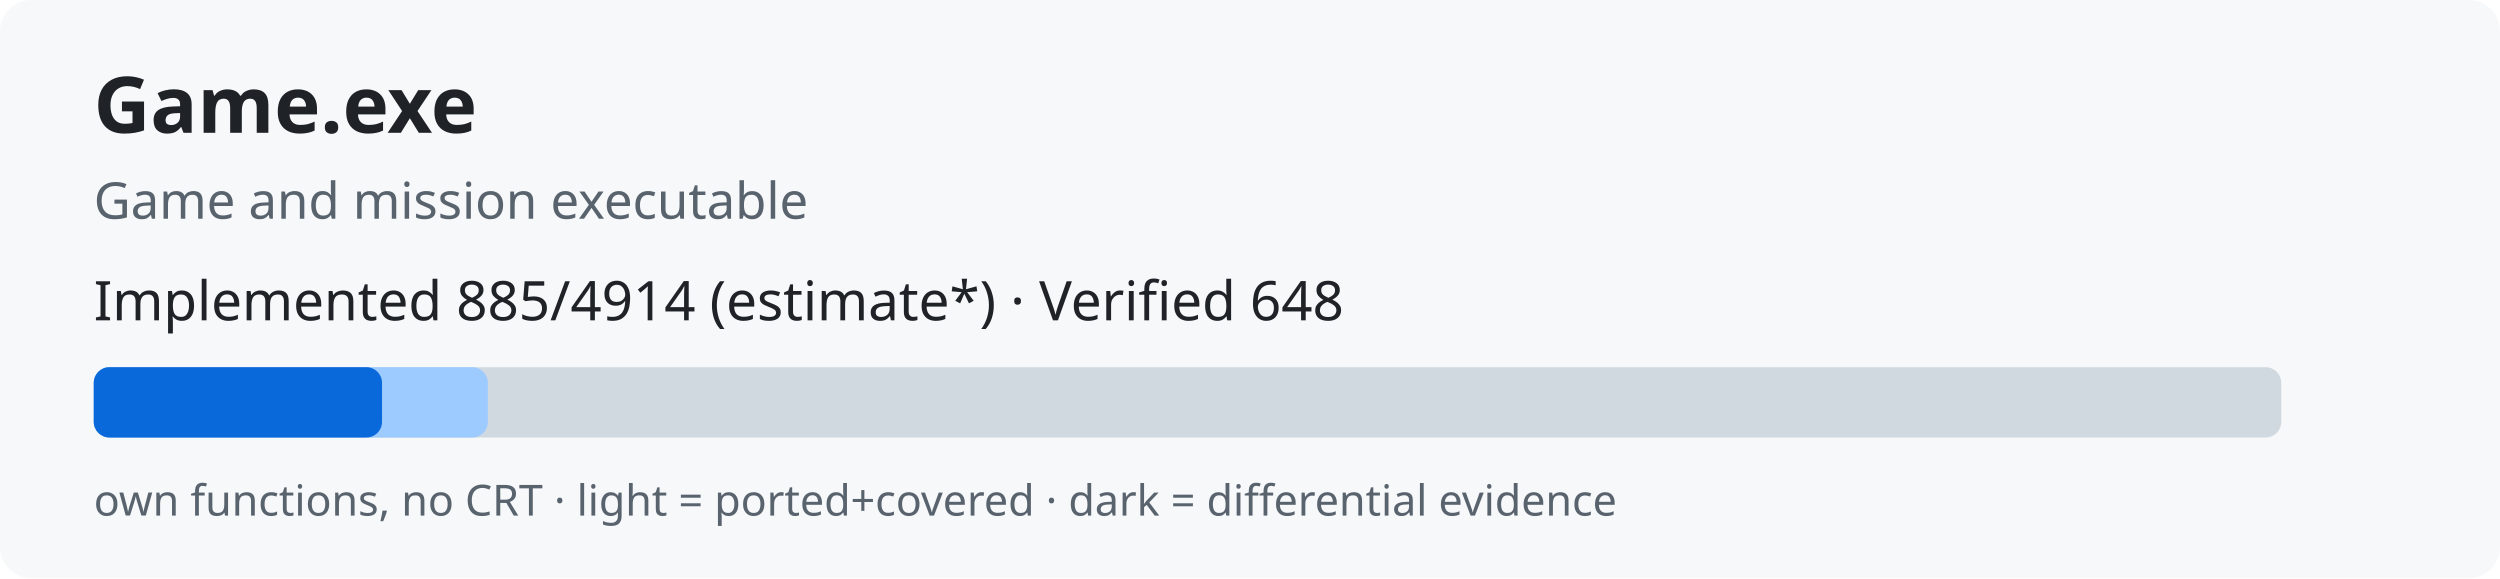
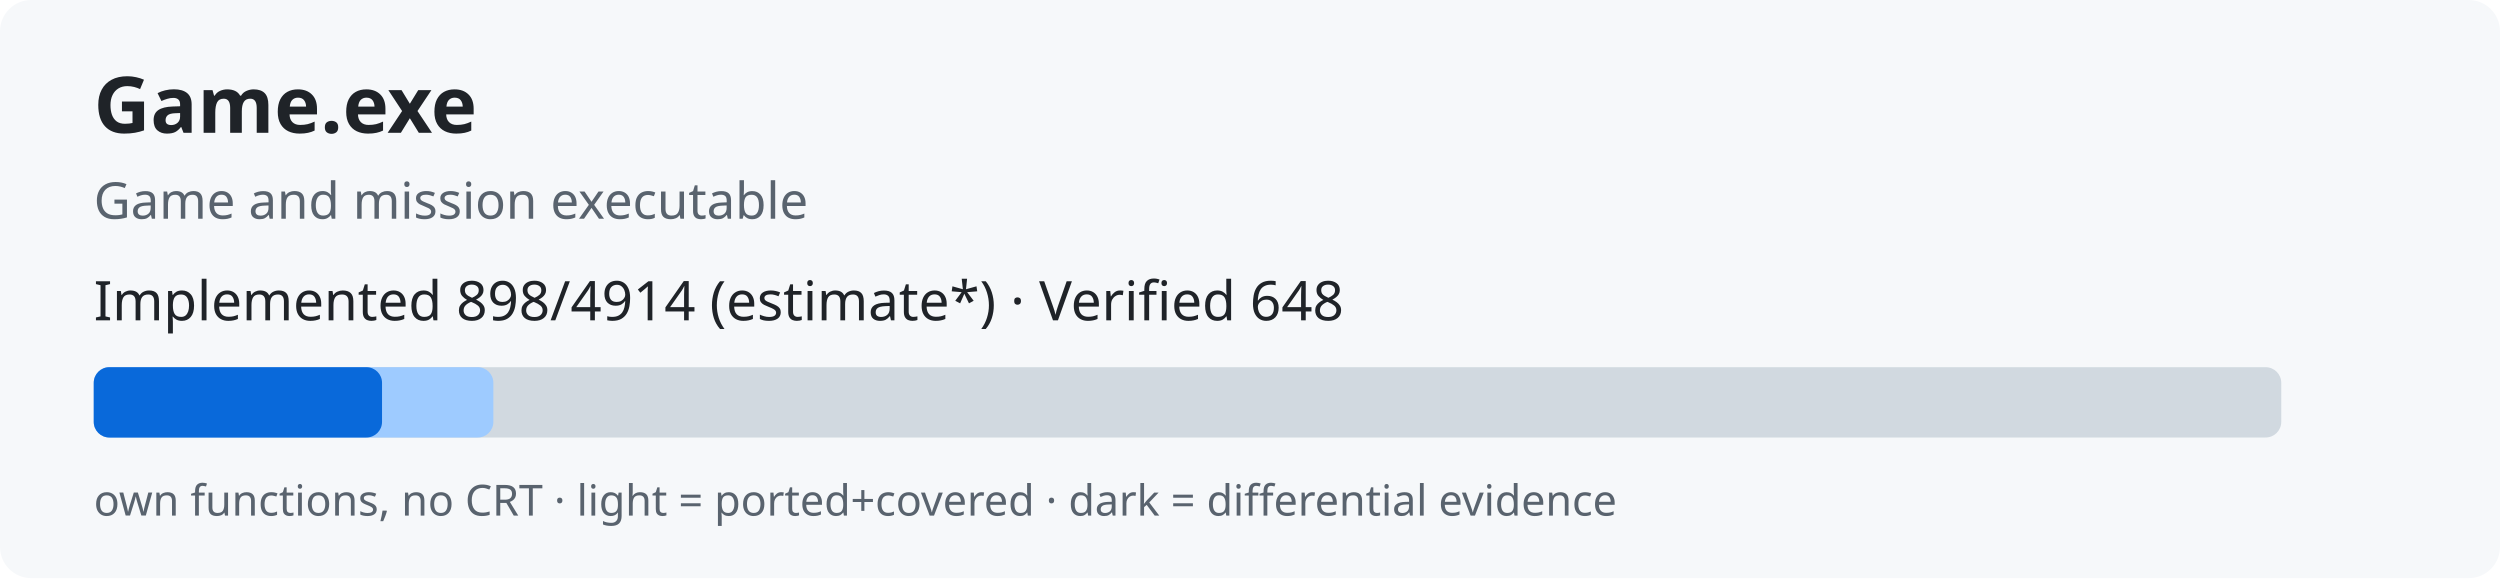
<svg xmlns="http://www.w3.org/2000/svg" width="640" height="148" role="img">
  <rect width="640" height="148" rx="8" fill="#f6f8fa" />
  <text x="24" y="34" font-family="sans-serif" font-size="20" font-weight="bold" fill="#1f2328">Game.exe</text>
  <text x="24" y="56" font-family="sans-serif" font-size="13" fill="#59636e">Game and mission executable</text>
-   <text x="24" y="82" font-family="sans-serif" font-size="14" fill="#1f2328">Implemented 885/4914 (estimate*) · Verified 648</text>
+   <text x="24" y="82" font-family="sans-serif" font-size="14" fill="#1f2328">Implemented 898/4914 (estimate*) · Verified 648</text>
  <rect x="24" y="94" width="560" height="18" rx="4" fill="#d1d9e0" />
-   <rect x="24" y="94" width="100.9" height="18" rx="4" fill="#9ecbff" />
+   <rect x="24" y="94" width="102.3" height="18" rx="4" fill="#9ecbff" />
  <rect x="24" y="94" width="73.8" height="18" rx="4" fill="#0969da" />
  <text x="24" y="132" font-family="sans-serif" font-size="11" fill="#59636e">own functions, no CRT · light = ported+covered · dark = differential evidence</text>
</svg>
